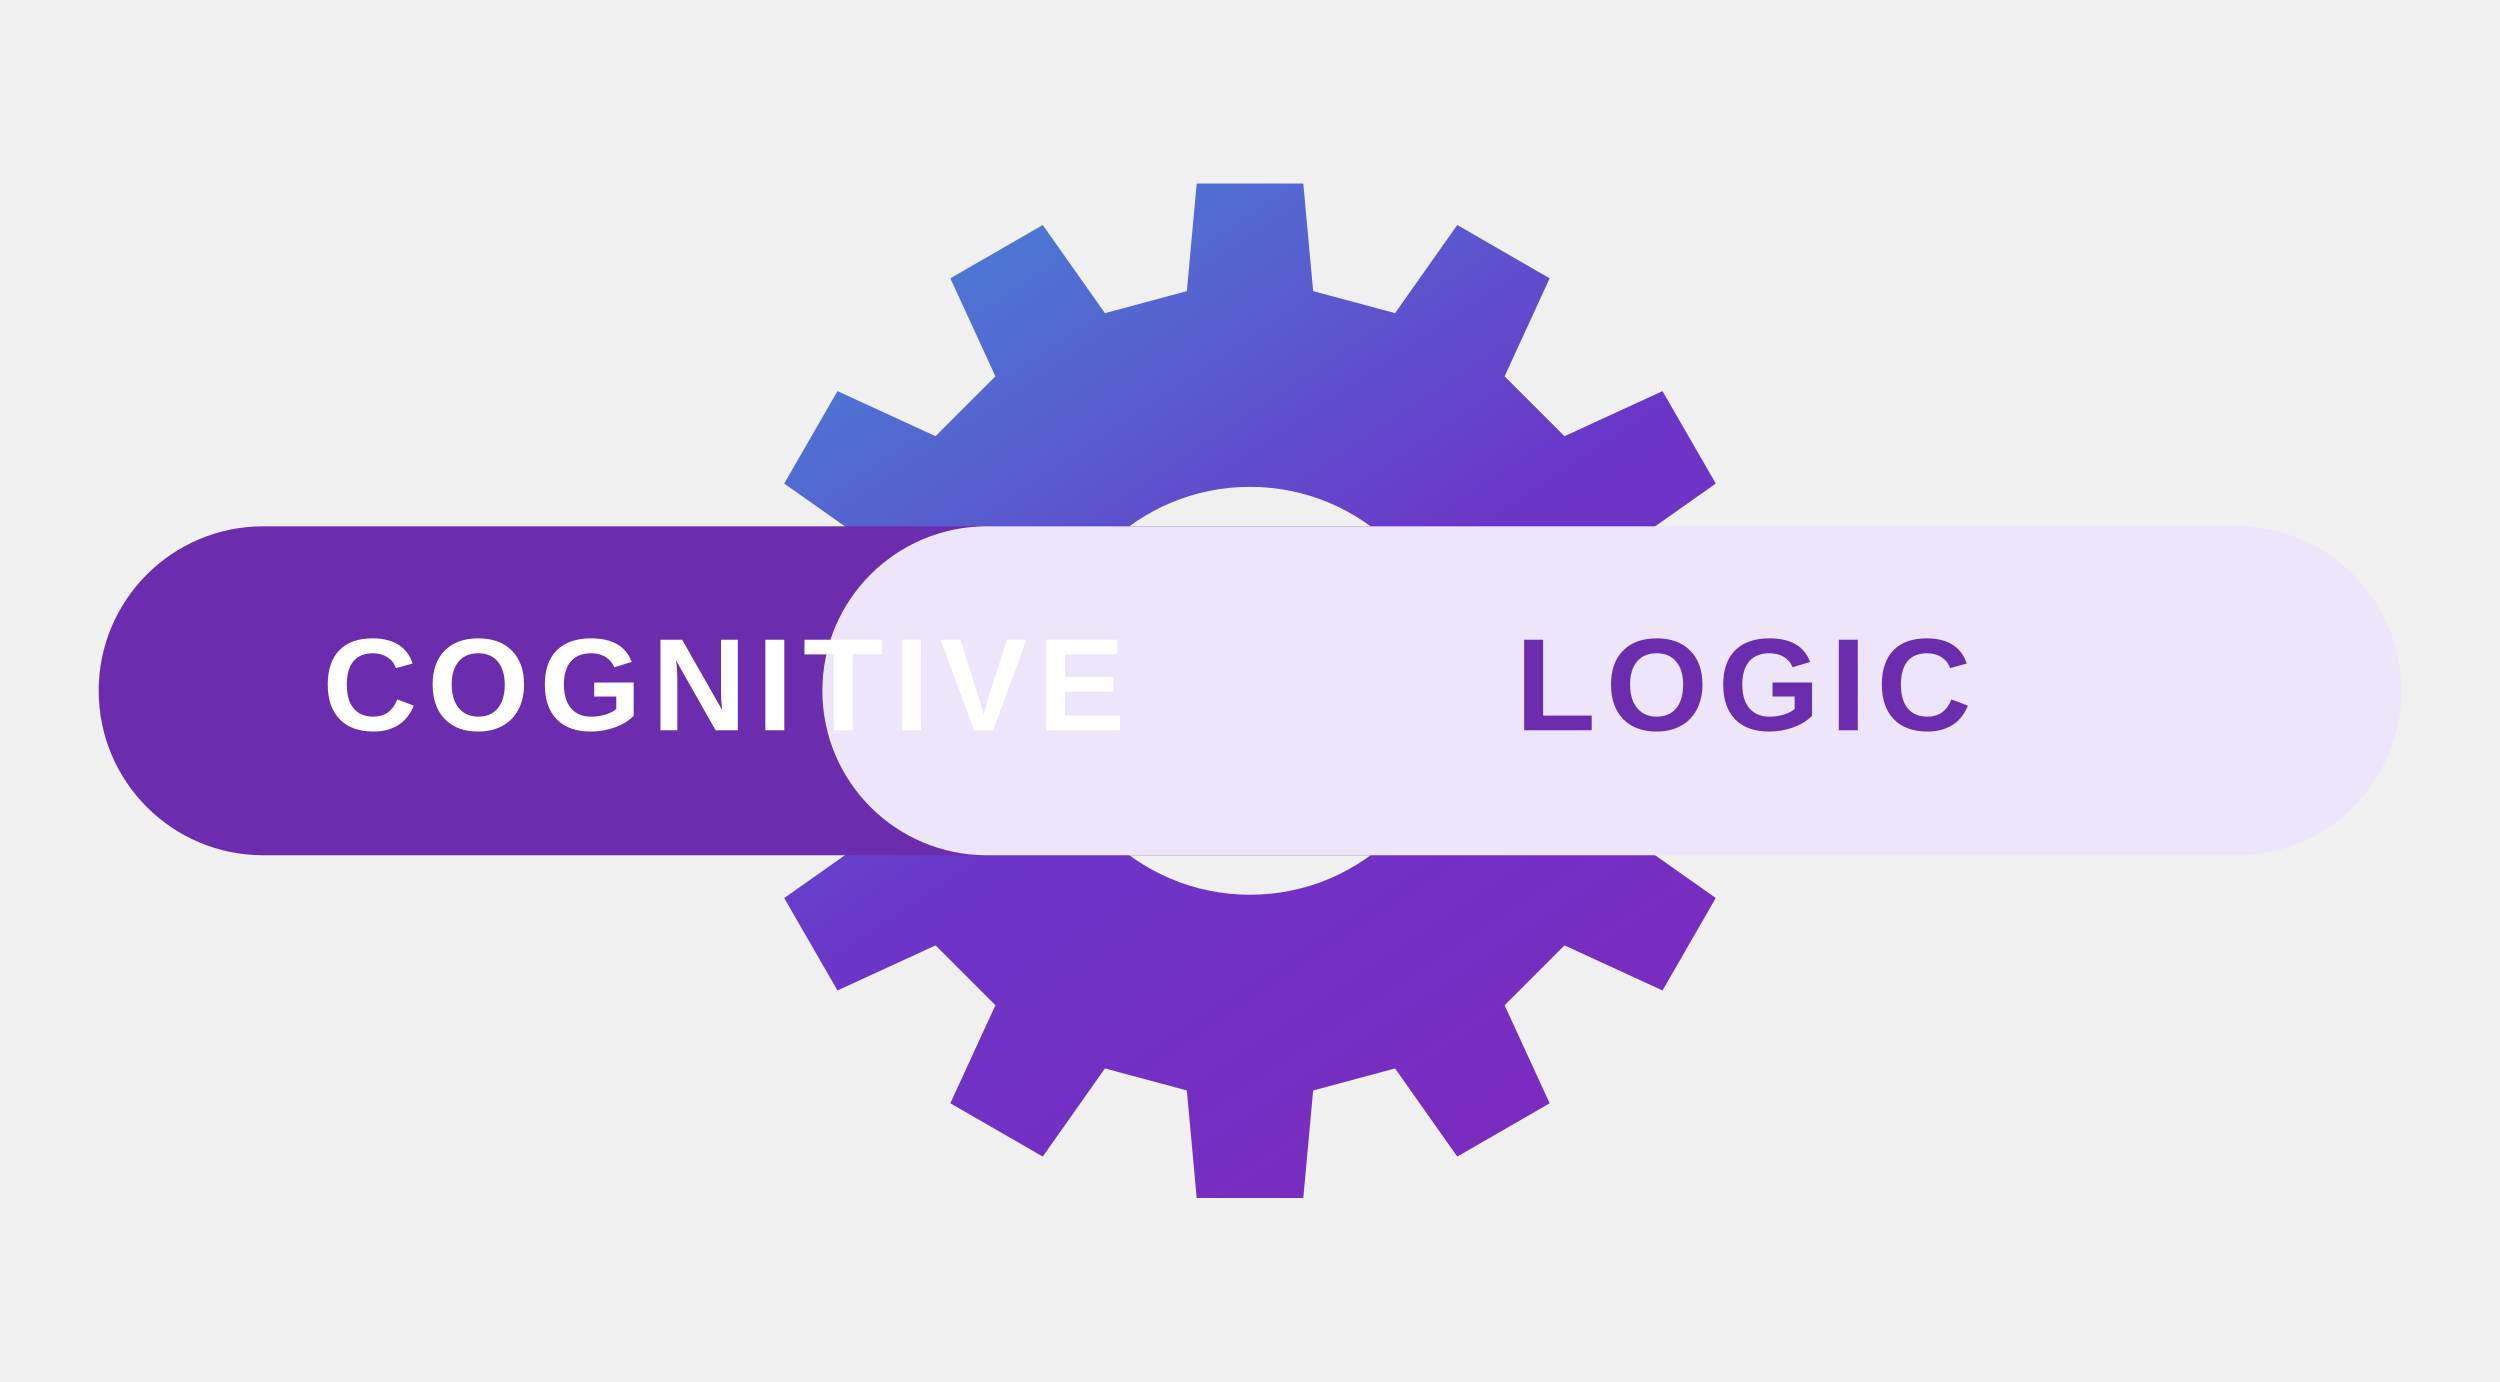
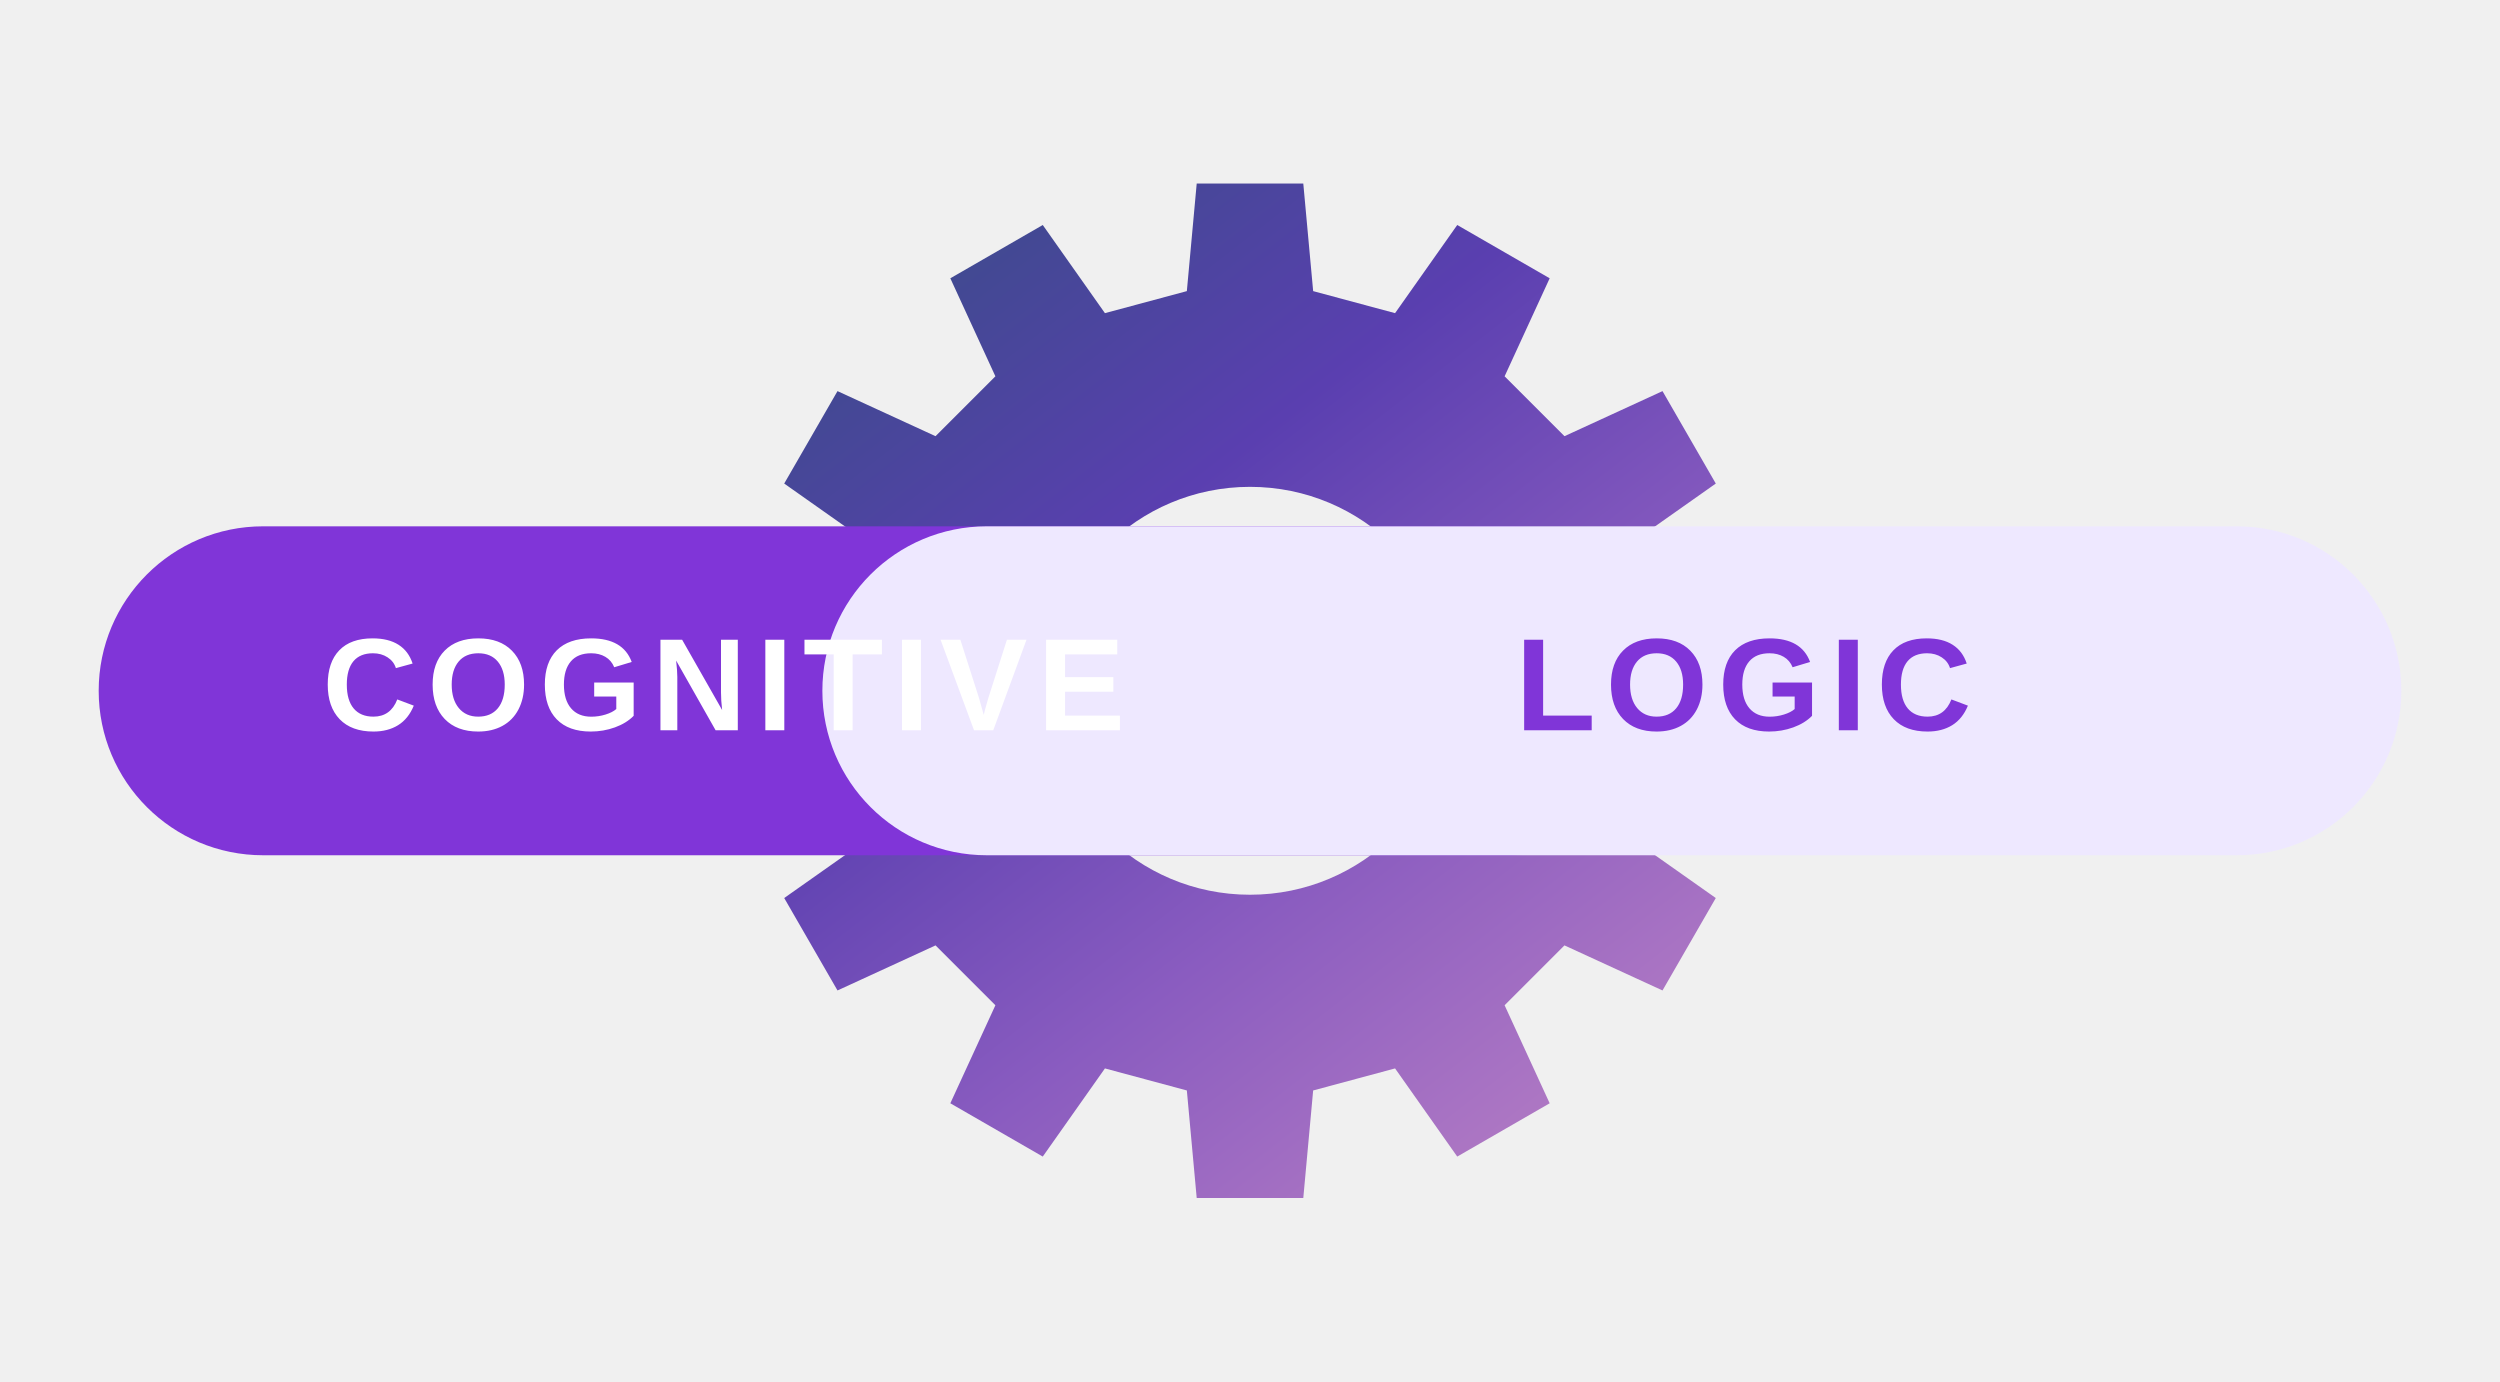
<svg xmlns="http://www.w3.org/2000/svg" viewBox="0 0 760 420" role="img" aria-label="Cognitive Logic">
  <defs>
-     <linearGradient id="cl-gear-g" x1="20%" y1="5%" x2="80%" y2="95%">
-       <stop offset="0%" stop-color="#4A7BD4" />
-       <stop offset="50%" stop-color="#6B35C8" />
-       <stop offset="100%" stop-color="#7B2BBE" />
+     <linearGradient id="cl-gear-g" x1="15%" y1="5%" x2="85%" y2="95%">
+       <stop offset="0%" stop-color="#3D4B8C" />
+       <stop offset="33%" stop-color="#5A3FB0" />
+       <stop offset="66%" stop-color="#8A5CC0" />
+       <stop offset="100%" stop-color="#B47CC4" />
    </linearGradient>
  </defs>
  <path fill="url(#cl-gear-g)" fill-rule="evenodd" d="     M 360.8,88.5  L 363.8,55.8  L 396.2,55.8  L 399.2,88.5     L 424.1,95.2  L 443.0,68.4  L 471.1,84.6  L 457.4,114.4     L 475.6,132.6 L 505.4,118.9 L 521.6,147.0 L 494.8,165.9     L 501.5,190.8 L 534.2,193.8 L 534.2,226.2 L 501.5,229.2     L 494.8,254.1 L 521.6,273.0 L 505.4,301.1 L 475.6,287.4     L 457.4,305.6 L 471.1,335.4 L 443.0,351.6 L 424.1,324.8     L 399.2,331.5 L 396.2,364.2 L 363.8,364.2 L 360.8,331.5     L 335.9,324.8 L 317.0,351.6 L 288.9,335.4 L 302.6,305.6     L 284.4,287.4 L 254.6,301.1 L 238.4,273.0 L 265.2,254.1     L 258.5,229.2 L 225.8,226.2 L 225.8,193.8 L 258.5,190.8     L 265.2,165.9 L 238.4,147.0 L 254.6,118.9 L 284.4,132.6     L 302.6,114.4 L 288.9,84.6  L 317.0,68.4  L 335.9,95.2 Z     M 442,210 A 62,62 0 1,0 318,210 A 62,62 0 1,0 442,210 Z   " />
-   <rect x="30" y="160" width="480" height="100" rx="50" fill="#6B2DAE" />
-   <rect x="250" y="160" width="480" height="100" rx="50" fill="#EDE5FA" />
+   <rect x="30" y="160" width="480" height="100" rx="50" fill="#8035D8" />
+   <rect x="250" y="160" width="480" height="100" rx="50" fill="#EEE8FF" />
  <text x="220" y="222" font-family="'Syne','Arial Black',Arial,sans-serif" font-weight="800" font-size="40" fill="#FFFFFF" text-anchor="middle" letter-spacing="3">COGNITIVE</text>
-   <text x="530" y="222" font-family="'Syne','Arial Black',Arial,sans-serif" font-weight="800" font-size="40" fill="#6B2DAE" text-anchor="middle" letter-spacing="3">LOGIC</text>
+   <text x="530" y="222" font-family="'Syne','Arial Black',Arial,sans-serif" font-weight="800" font-size="40" fill="#8035D8" text-anchor="middle" letter-spacing="3">LOGIC</text>
</svg>
